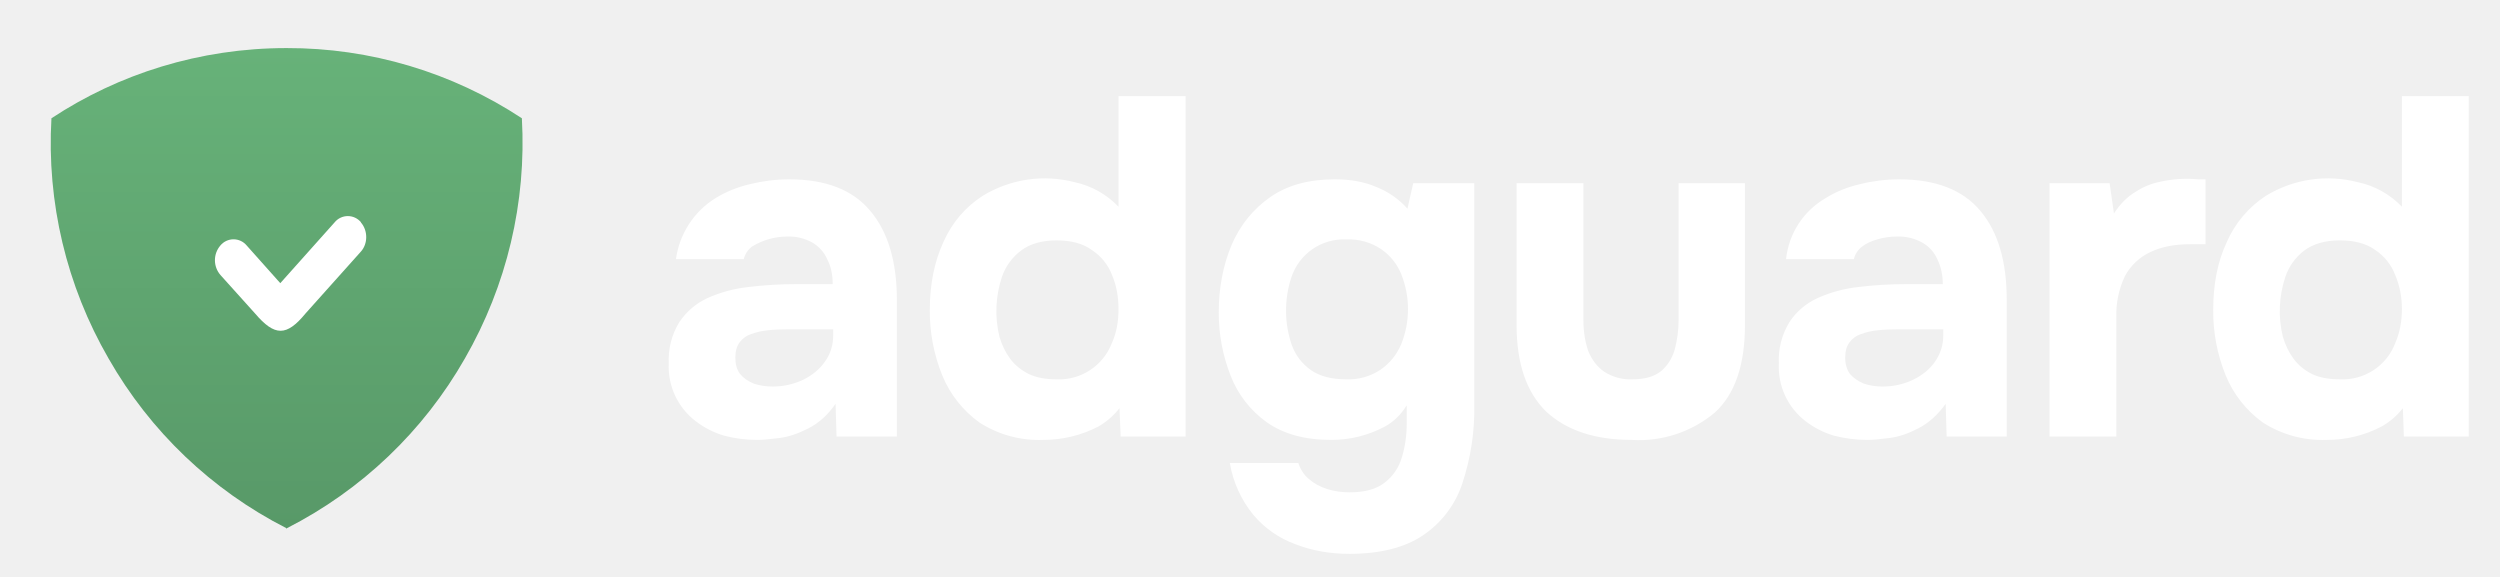
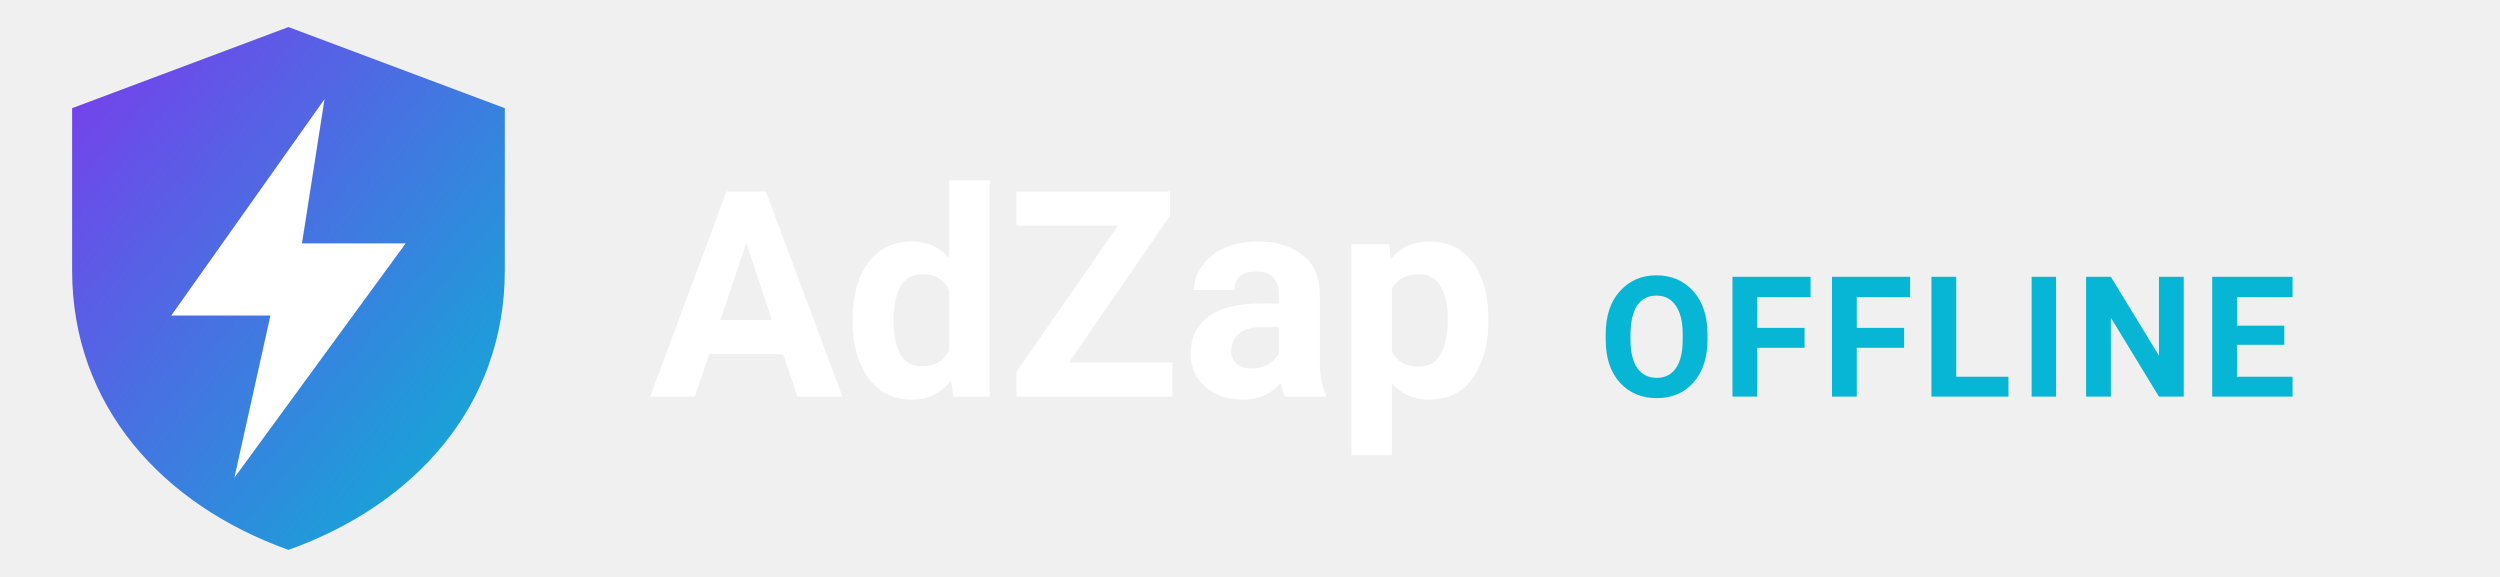
- <svg xmlns="http://www.w3.org/2000/svg" fill="none" viewBox="0 0 104 24">
-   <path fill="#fff" d="M96.78 18.3a4.58 4.58 0 0 1-2.64-.72 4.53 4.53 0 0 1-1.55-1.96 7.06 7.06 0 0 1-.52-2.74c0-1.05.18-1.99.56-2.8a4.4 4.4 0 0 1 1.64-1.94 4.95 4.95 0 0 1 3.82-.56 3.55 3.55 0 0 1 1.83 1.02V4h2.78v14.16H100l-.04-1.18a3 3 0 0 1-.88.76 4.88 4.88 0 0 1-2.3.56Zm.56-2.52a2.34 2.34 0 0 0 2.3-1.5c.19-.44.28-.91.28-1.42 0-.52-.1-1-.28-1.42a2.15 2.15 0 0 0-.83-1.04c-.37-.27-.86-.4-1.47-.4s-1.1.14-1.48.42a2.3 2.3 0 0 0-.79 1.1 4.49 4.49 0 0 0-.1 2.5c.1.33.24.63.44.9s.45.48.77.64c.32.15.7.22 1.16.22Zm-12.08 2.38V7.62h2.5l.18 1.26c.26-.4.56-.7.9-.9.32-.21.67-.35 1.03-.42a5 5 0 0 1 1.57-.1h.31v2.7h-.65c-.62 0-1.17.1-1.63.32a2.3 2.3 0 0 0-1.07 1 3.72 3.72 0 0 0-.36 1.74v4.94h-2.78Zm-7.58.14c-.48 0-.94-.06-1.4-.18a3.62 3.62 0 0 1-1.17-.6 2.85 2.85 0 0 1-1.11-2.4 3 3 0 0 1 .44-1.72c.29-.44.68-.77 1.17-1a5.7 5.7 0 0 1 1.69-.46 16.4 16.4 0 0 1 2-.12h1.52c0-.39-.08-.73-.22-1.02-.13-.3-.34-.54-.62-.7a2 2 0 0 0-1.07-.26c-.28 0-.55.04-.82.12-.25.07-.46.17-.63.3a.92.92 0 0 0-.34.52H74.3a3.33 3.33 0 0 1 1.65-2.54c.43-.27.91-.46 1.43-.58a6.8 6.8 0 0 1 1.63-.2c1.52 0 2.65.44 3.38 1.32.73.87 1.09 2.1 1.09 3.7v5.68h-2.5l-.04-1.36c-.34.47-.71.8-1.14 1.02-.4.21-.8.35-1.19.4-.38.05-.7.08-.93.08Zm.63-2.22c.47 0 .89-.1 1.27-.28.39-.19.7-.44.92-.76.22-.32.34-.68.34-1.08v-.26h-1.91c-.28 0-.55.01-.82.04a2.8 2.8 0 0 0-.7.16.96.96 0 0 0-.47.34c-.12.16-.18.37-.18.64s.07.5.2.68c.15.17.34.3.58.4.24.08.5.12.77.12ZM67.88 18.3c-1.54 0-2.72-.4-3.56-1.18-.82-.8-1.23-2-1.23-3.6v-5.9h2.78v5.7c0 .48.07.9.2 1.28.15.36.36.65.66.86a2 2 0 0 0 1.17.32c.52 0 .91-.11 1.2-.34.27-.23.46-.53.57-.9.1-.39.16-.8.16-1.22v-5.7h2.76v5.9c0 1.67-.42 2.88-1.25 3.64a4.9 4.9 0 0 1-3.46 1.14Zm-11.73 4.74c-.82 0-1.57-.13-2.26-.4a4.14 4.14 0 0 1-1.75-1.22 4.64 4.64 0 0 1-.98-2.16h2.85c.09.27.23.49.43.66.22.19.47.33.76.42.3.1.62.14.95.14.63 0 1.1-.13 1.45-.4.35-.27.59-.62.72-1.06.13-.43.2-.9.2-1.42v-.74c-.24.39-.54.68-.9.88a4.7 4.7 0 0 1-2.25.56c-1.1 0-1.99-.25-2.68-.74a4.28 4.28 0 0 1-1.5-1.94A7.13 7.13 0 0 1 50.7 13c0-1.03.18-1.96.53-2.8.36-.84.9-1.5 1.61-2 .72-.5 1.61-.74 2.69-.74.65 0 1.22.1 1.73.32.5.2.93.5 1.29.9l.24-1.06h2.54v9.2a9.8 9.8 0 0 1-.5 3.3 4.17 4.17 0 0 1-1.65 2.16c-.75.5-1.77.76-3.04.76ZM56 15.78a2.4 2.4 0 0 0 1.43-.4c.39-.27.67-.62.86-1.06a3.91 3.91 0 0 0 0-2.92 2.32 2.32 0 0 0-.84-1.04 2.4 2.4 0 0 0-1.43-.4 2.3 2.3 0 0 0-2.3 1.58 4.42 4.42 0 0 0 .02 2.82c.16.43.42.77.8 1.04.36.25.85.38 1.46.38ZM43.4 18.3a4.58 4.58 0 0 1-2.65-.72 4.53 4.53 0 0 1-1.55-1.96 7.06 7.06 0 0 1-.52-2.74c0-1.05.19-1.99.56-2.8.37-.83.92-1.47 1.65-1.94a4.95 4.95 0 0 1 3.82-.56 3.55 3.55 0 0 1 1.82 1.02V4h2.79v14.16h-2.7l-.05-1.18c-.23.3-.53.56-.87.76a4.96 4.96 0 0 1-2.31.56Zm.55-2.52a2.35 2.35 0 0 0 2.3-1.5c.2-.44.28-.91.28-1.42 0-.52-.09-1-.27-1.42a2.15 2.15 0 0 0-.84-1.04c-.37-.27-.86-.4-1.47-.4-.6 0-1.1.14-1.47.42a2.3 2.3 0 0 0-.8 1.1 4.49 4.49 0 0 0-.1 2.5c.1.33.24.63.44.9s.46.48.78.64c.32.15.7.22 1.15.22ZM31.5 18.3c-.48 0-.94-.06-1.39-.18a3.62 3.62 0 0 1-1.17-.6 2.85 2.85 0 0 1-1.12-2.4 3 3 0 0 1 .44-1.72c.3-.44.68-.77 1.17-1a5.7 5.7 0 0 1 1.7-.46 16.4 16.4 0 0 1 2-.12h1.51c0-.39-.07-.73-.22-1.02a1.5 1.5 0 0 0-.61-.7 2 2 0 0 0-1.08-.26 2.79 2.79 0 0 0-1.45.42.92.92 0 0 0-.34.52h-2.82a3.55 3.55 0 0 1 1.65-2.54c.44-.27.92-.46 1.43-.58.53-.13 1.08-.2 1.63-.2 1.53 0 2.65.44 3.38 1.32.73.87 1.1 2.1 1.1 3.7v5.68H34.8l-.04-1.36c-.33.47-.7.8-1.13 1.02-.41.21-.81.35-1.2.4-.38.05-.7.08-.93.08Zm.64-2.22c.46 0 .88-.1 1.27-.28.38-.19.69-.44.91-.76.23-.32.34-.68.34-1.08v-.26h-1.9c-.29 0-.56.01-.82.04a2.8 2.8 0 0 0-.7.16.96.96 0 0 0-.47.34c-.12.16-.18.37-.18.64s.06.5.2.68c.14.17.33.3.57.4.24.08.5.12.78.12Z" />
-   <path fill="url(#a)" fill-rule="evenodd" d="M11.92 2C8.3 2 4.93 3.08 2.14 4.92a17.9 17.9 0 0 0 2.38 10 17.82 17.82 0 0 0 7.39 7.05l.01.03.02-.03a17.82 17.82 0 0 0 7.4-7.06 17.98 17.98 0 0 0 2.37-9.99A17.7 17.7 0 0 0 11.92 2Z" clip-rule="evenodd" />
-   <path fill="#fff" fill-rule="evenodd" d="M15.01 9.25c.3.34.3.89 0 1.22l-2.3 2.57c-.79.96-1.28.96-2.1 0l-1.44-1.6a.94.94 0 0 1 0-1.23.71.71 0 0 1 1.09 0l1.4 1.57 2.26-2.53a.71.71 0 0 1 1.1 0Z" clip-rule="evenodd" />
+ <svg xmlns="http://www.w3.org/2000/svg" viewBox="0 0 104 24">
  <defs>
-     <linearGradient id="a" x1="11.92" x2="11.92" y1="2" y2="22" gradientUnits="userSpaceOnUse">
-       <stop stop-color="#67B279" />
-       <stop offset="1" stop-color="#589968" />
+     <linearGradient id="g" x1="0" y1="0" x2="1" y2="1">
+       <stop offset="0" stop-color="#7C3AED" />
+       <stop offset="1" stop-color="#06B6D4" />
    </linearGradient>
  </defs>
+   <g transform="scale(0.1875)">
+     <path d="M64 6 L112 24 V60 C112 90 92 112 64 122 C36 112 16 90 16 60 V24 Z" fill="url(#g)" />
+     <path d="M72 22 L38 70 H60 L52 106 L90 54 H67 Z" fill="#fff" />
+   </g>
+   <text x="27" y="16.5" font-family="-apple-system, 'Segoe UI', Roboto, Helvetica, Arial, sans-serif" font-size="12" font-weight="700" fill="#ffffff">AdZap</text>
+   <text x="66.5" y="16.5" font-family="-apple-system, 'Segoe UI', Roboto, Helvetica, Arial, sans-serif" font-size="7" font-weight="700" letter-spacing="0.3" fill="#06B6D4">OFFLINE</text>
</svg>
